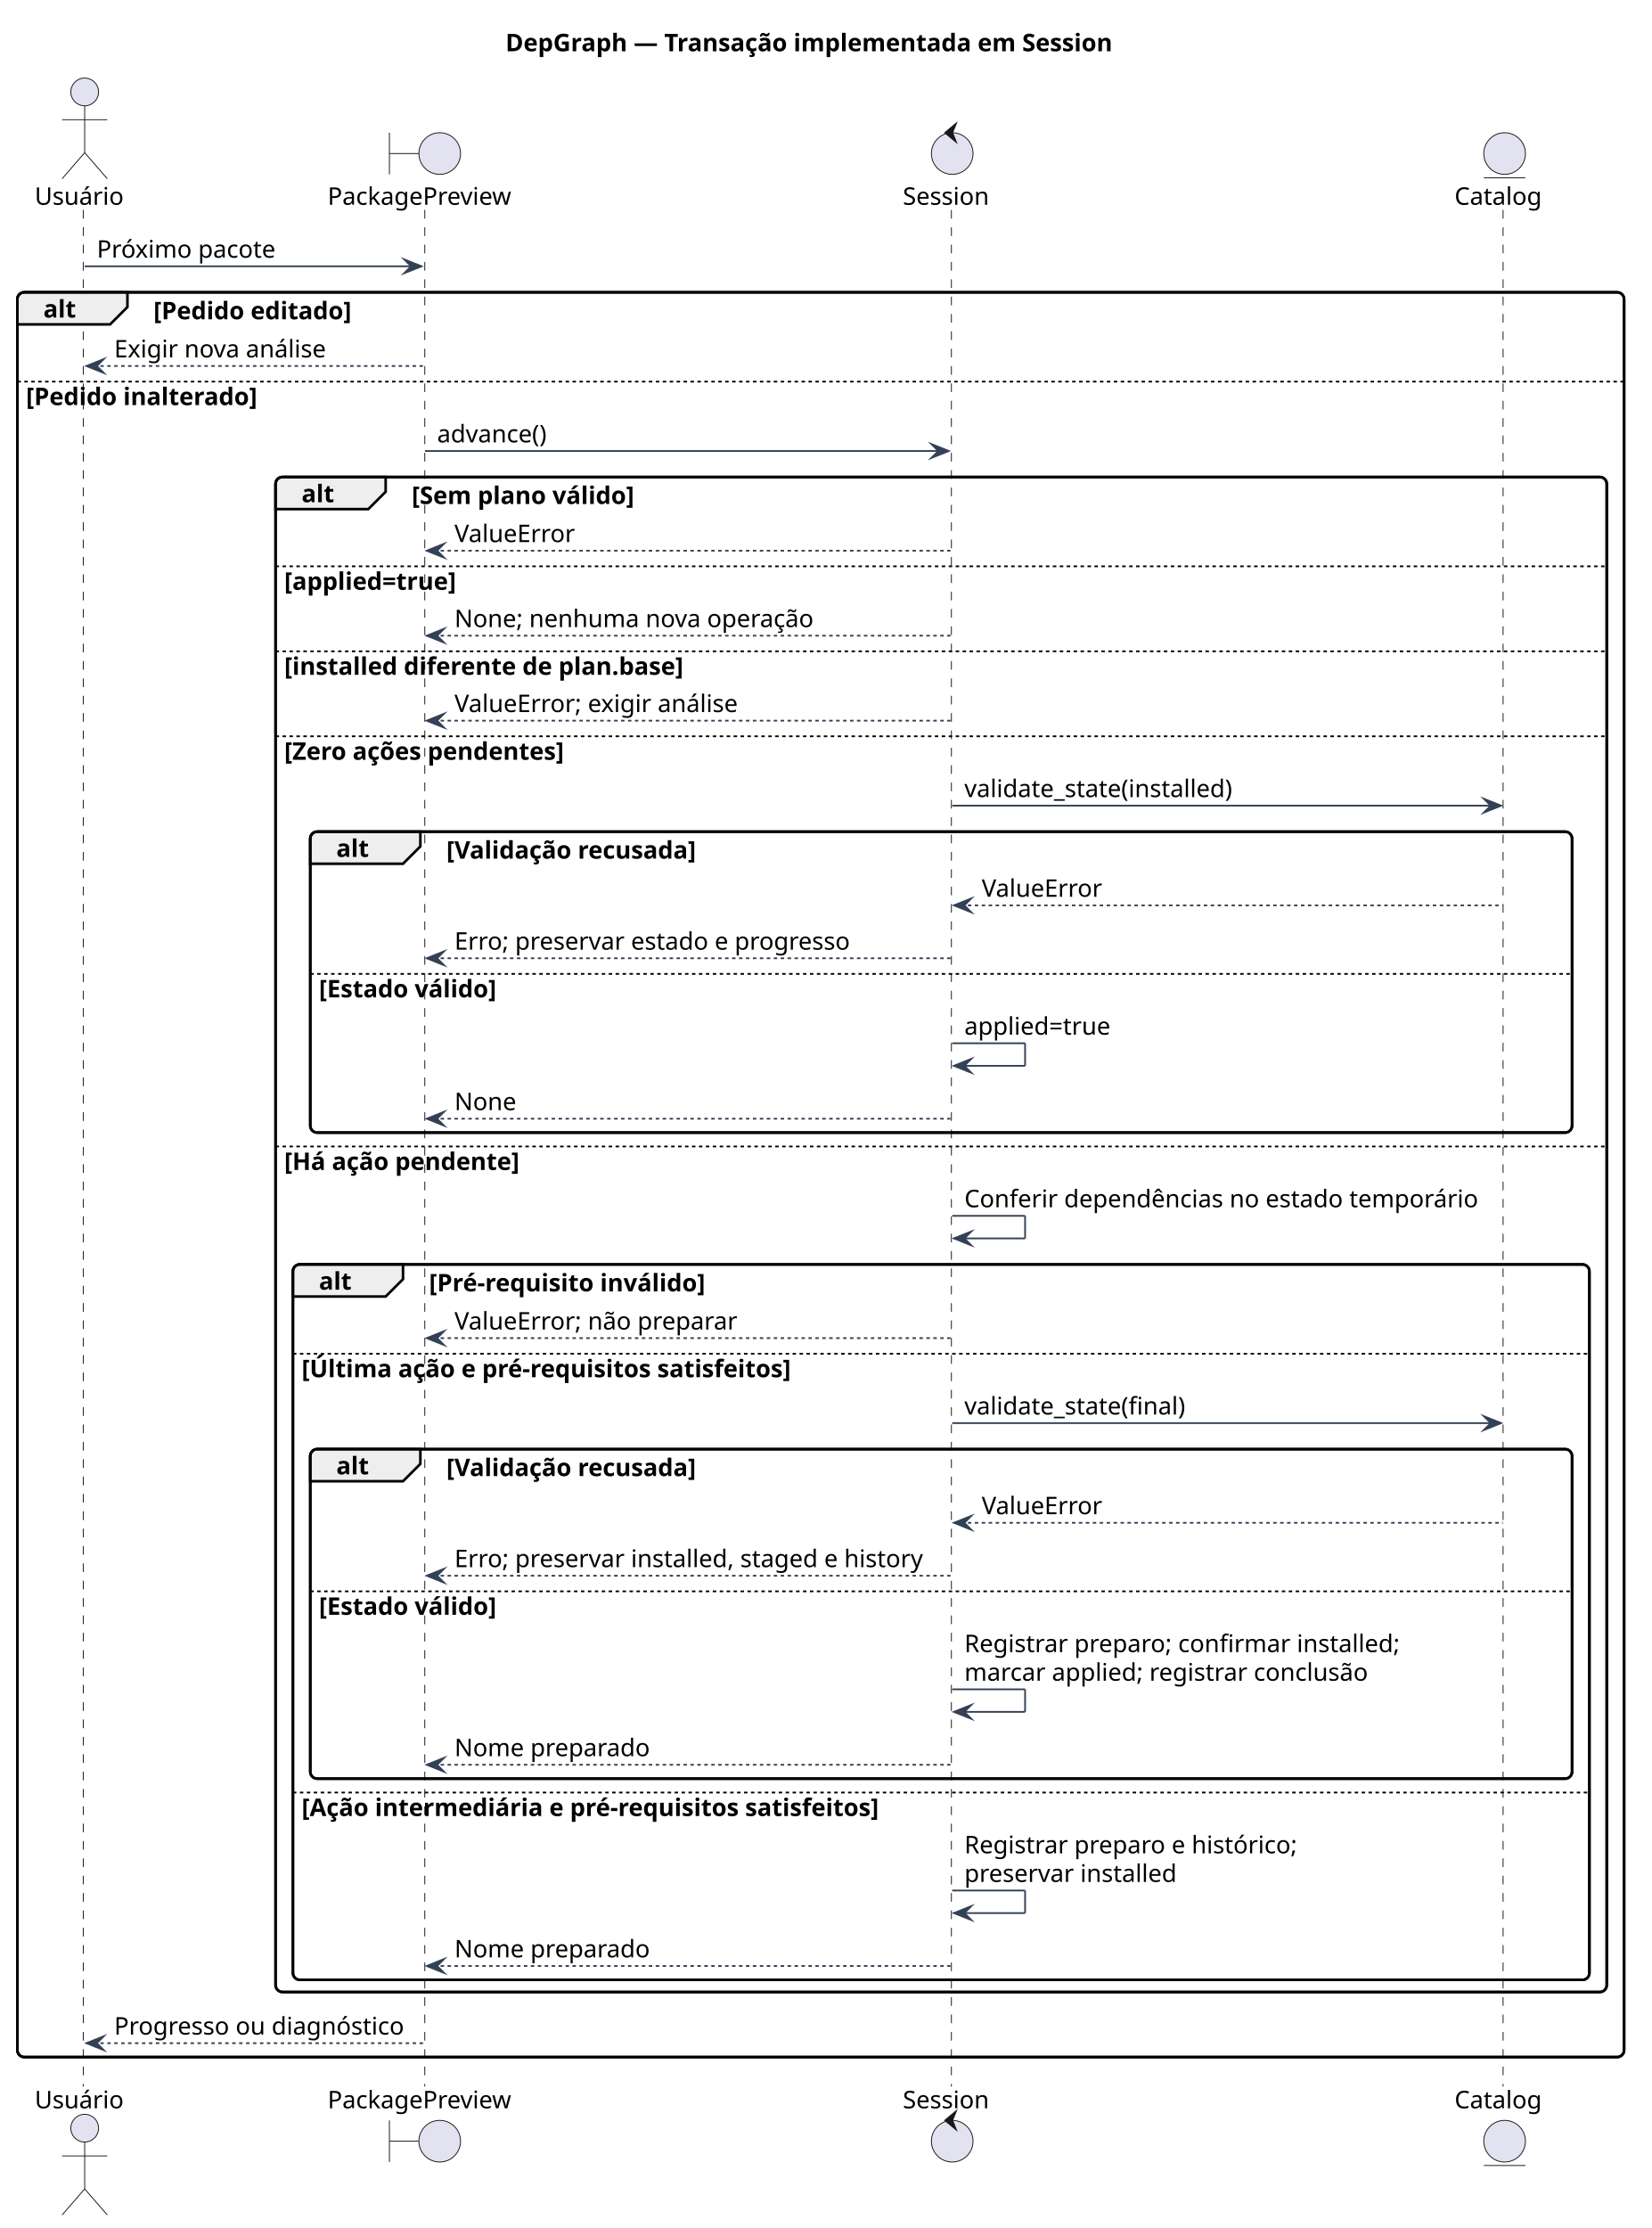
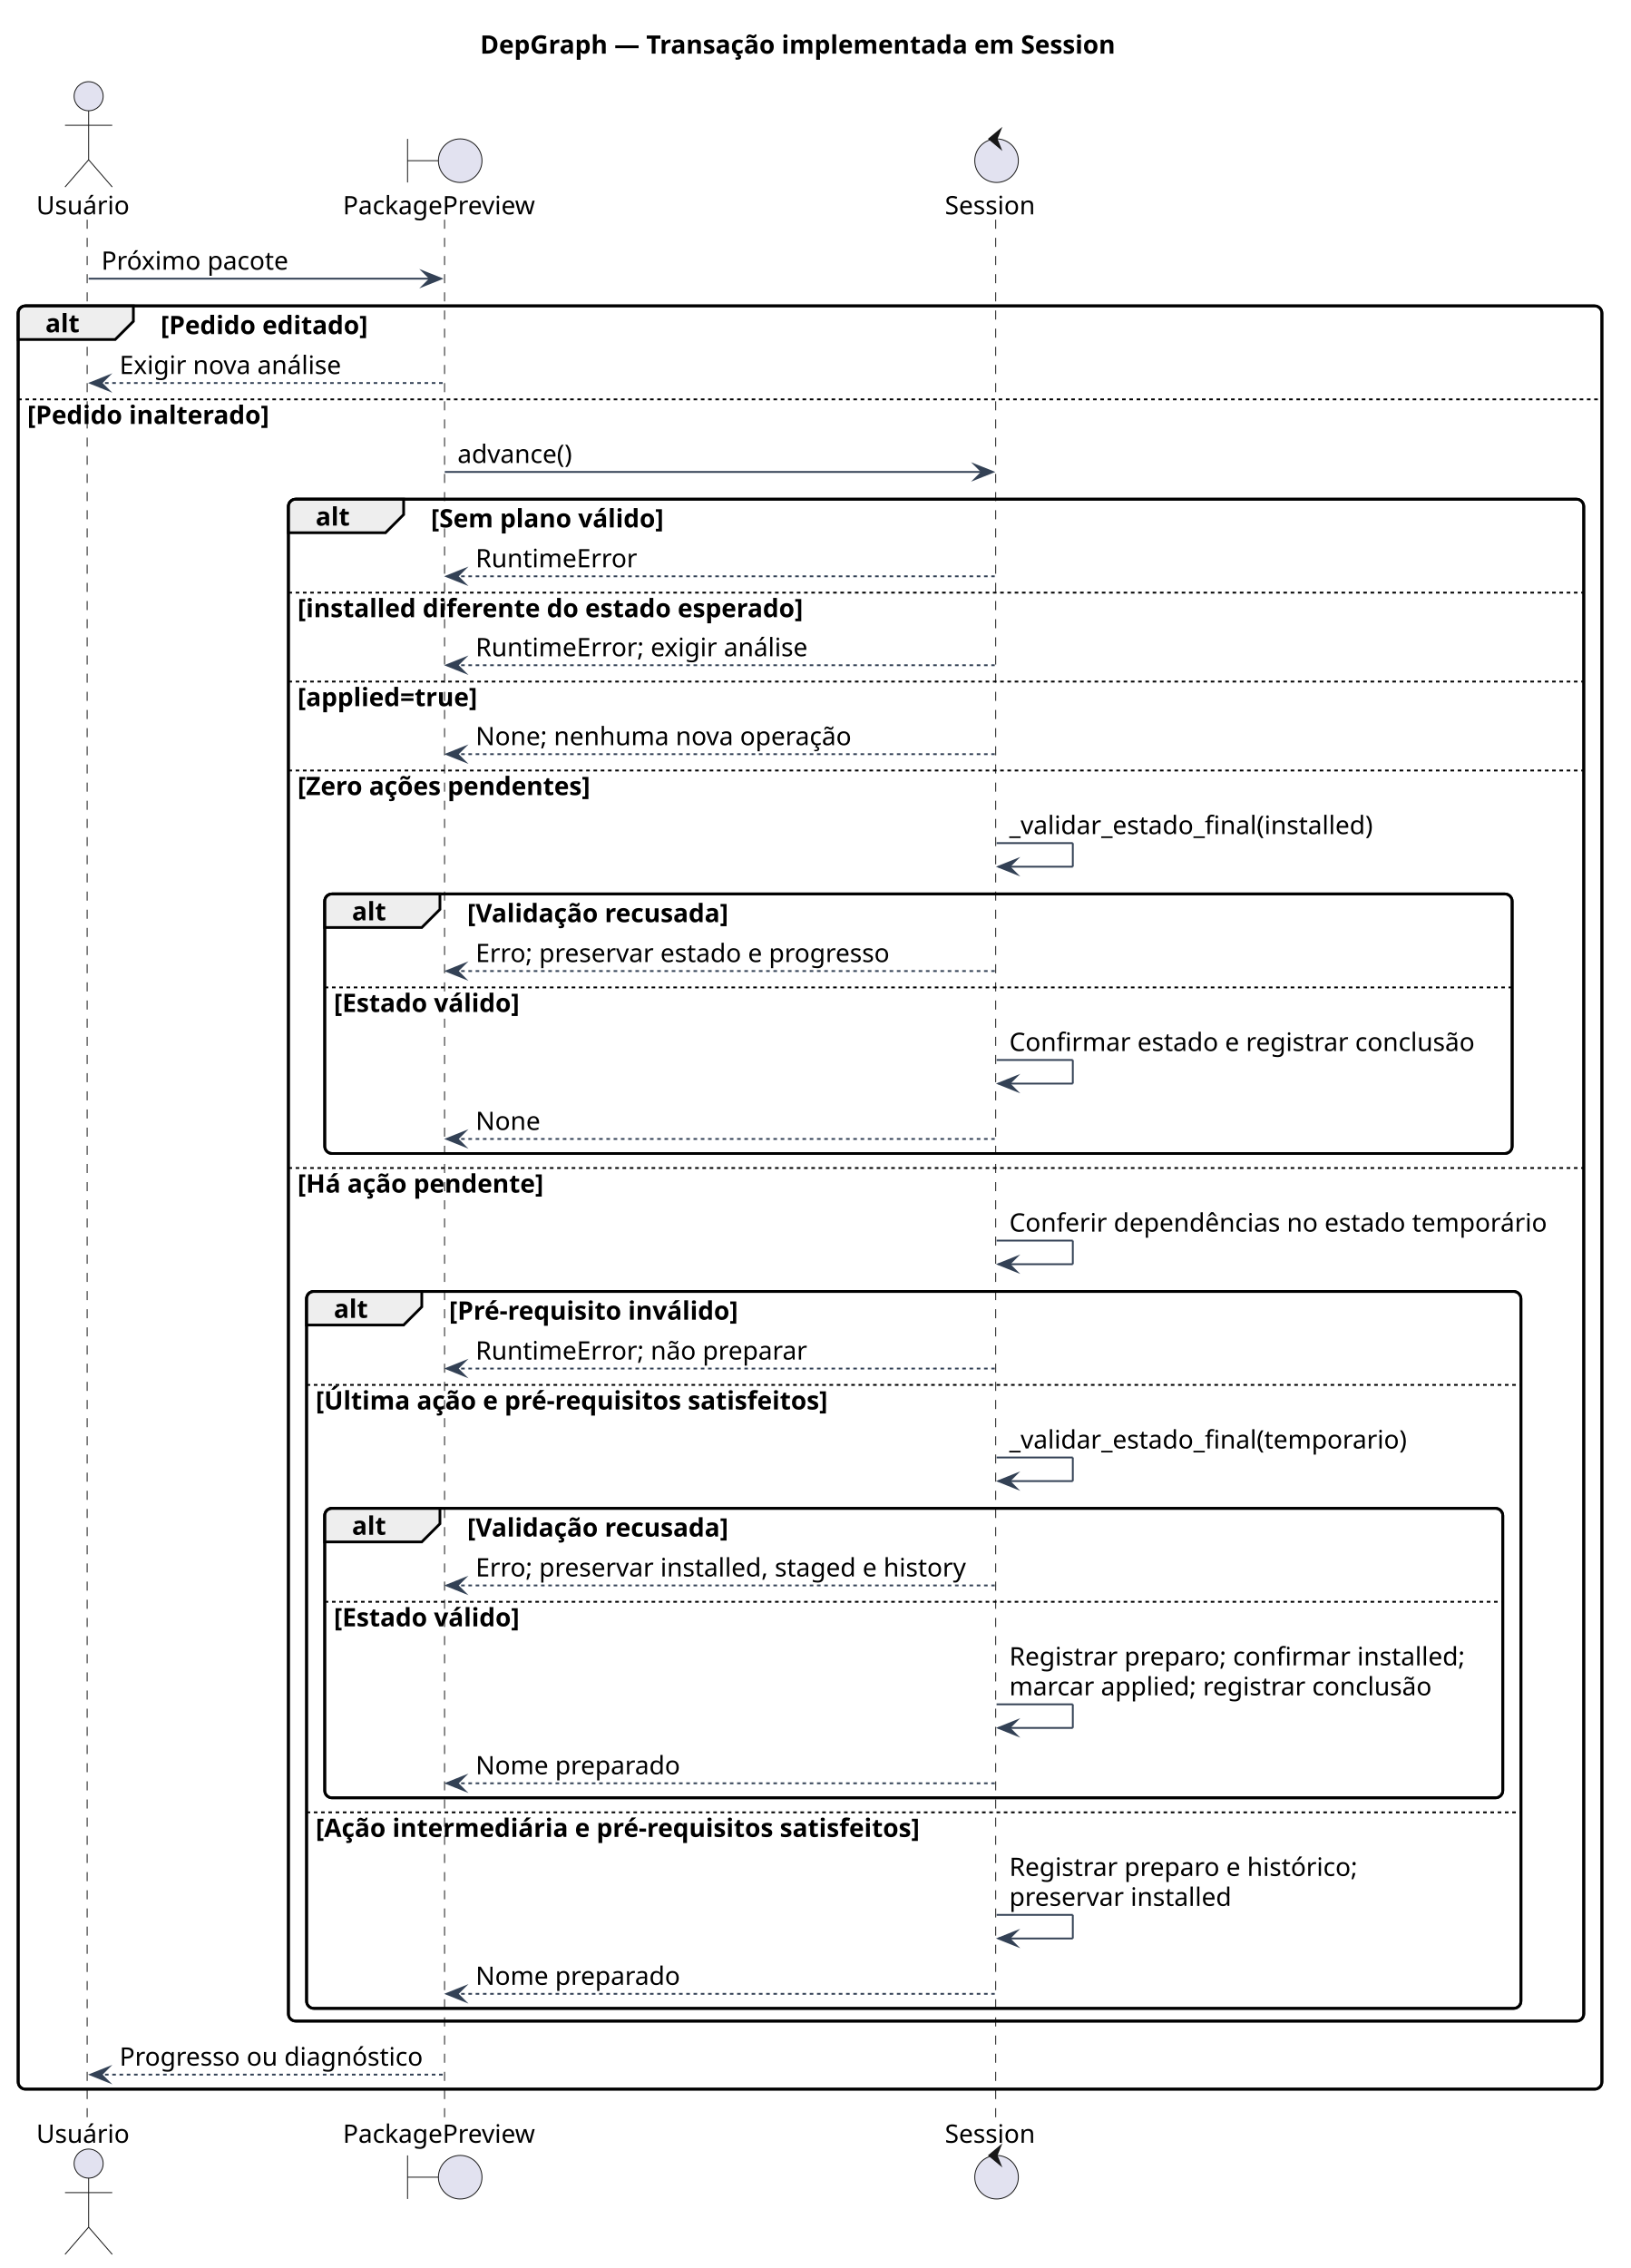
- <svg xmlns="http://www.w3.org/2000/svg" contentStyleType="text/css" data-diagram-type="SEQUENCE" height="1284px" preserveAspectRatio="none" style="width:952px;height:1284px;background:#FFFFFF;" version="1.1" viewBox="0 0 952 1284" width="952px" zoomAndPan="magnify">
+ <svg xmlns="http://www.w3.org/2000/svg" contentStyleType="text/css" data-diagram-type="SEQUENCE" height="1249px" preserveAspectRatio="none" style="width:898px;height:1249px;background:#FFFFFF;" version="1.1" viewBox="0 0 898 1249" width="898px" zoomAndPan="magnify">
  <defs />
  <g>
    <g class="title" data-source-line="2">
-       <text fill="#000000" font-family="sans-serif" font-size="14" font-weight="700" lengthAdjust="spacing" textLength="362.421" x="291.36" y="29.535">DepGraph — Transação implementada em Session</text>
-     </g>
-     <rect fill="none" height="1017.019" rx="4" ry="4" style="stroke:#000000;stroke-width:1.5;" width="926.141" x="10" y="168.465" />
-     <rect fill="none" height="873.09" rx="4" ry="4" style="stroke:#000000;stroke-width:1.5;" width="767.298" x="158.843" y="274.906" />
-     <rect fill="none" height="173.418" rx="4" ry="4" style="stroke:#000000;stroke-width:1.5;" width="727.298" x="178.843" y="479.301" />
-     <rect fill="none" height="412.301" rx="4" ry="4" style="stroke:#000000;stroke-width:1.5;" width="747.298" x="168.843" y="728.695" />
-     <rect fill="none" height="189.906" rx="4" ry="4" style="stroke:#000000;stroke-width:1.5;" width="727.298" x="178.843" y="835.137" />
+       <text fill="#000000" font-family="sans-serif" font-size="14" font-weight="700" lengthAdjust="spacing" textLength="362.421" x="264.42" y="29.535">DepGraph — Transação implementada em Session</text>
+     </g>
+     <rect fill="none" height="982.043" rx="4" ry="4" style="stroke:#000000;stroke-width:1.5;" width="872.26" x="10" y="168.465" />
+     <rect fill="none" height="838.113" rx="4" ry="4" style="stroke:#000000;stroke-width:1.5;" width="713.417" x="158.843" y="274.906" />
+     <rect fill="none" height="142.93" rx="4" ry="4" style="stroke:#000000;stroke-width:1.5;" width="653.981" x="178.843" y="492.301" />
+     <rect fill="none" height="394.812" rx="4" ry="4" style="stroke:#000000;stroke-width:1.5;" width="668.826" x="168.843" y="711.207" />
+     <rect fill="none" height="159.418" rx="4" ry="4" style="stroke:#000000;stroke-width:1.5;" width="648.826" x="178.843" y="830.648" />
    <g class="participant-lifeline" data-entity-uid="part1" data-qualified-name="U" data-source-line="3" id="part1-lifeline">
      <g>
-         <rect fill="#000000" fill-opacity="0" height="1081.508" width="8" x="44.816" y="120.977" />
-         <line style="stroke:#181818;stroke-width:0.5;stroke-dasharray:5,5;" x1="48" x2="48" y1="120.977" y2="1202.484" />
+         <rect fill="#000000" fill-opacity="0" height="1046.531" width="8" x="44.816" y="120.977" />
+         <line style="stroke:#181818;stroke-width:0.5;stroke-dasharray:5,5;" x1="48" x2="48" y1="120.977" y2="1167.508" />
      </g>
    </g>
    <g class="participant-lifeline" data-entity-uid="part2" data-qualified-name="I" data-source-line="4" id="part2-lifeline">
      <g>
-         <rect fill="#000000" fill-opacity="0" height="1081.508" width="8" x="240.958" y="120.977" />
-         <line style="stroke:#181818;stroke-width:0.5;stroke-dasharray:5,5;" x1="244.843" x2="244.843" y1="120.977" y2="1202.484" />
+         <rect fill="#000000" fill-opacity="0" height="1046.531" width="8" x="240.958" y="120.977" />
+         <line style="stroke:#181818;stroke-width:0.5;stroke-dasharray:5,5;" x1="244.843" x2="244.843" y1="120.977" y2="1167.508" />
      </g>
    </g>
    <g class="participant-lifeline" data-entity-uid="part3" data-qualified-name="S" data-source-line="5" id="part3-lifeline">
      <g>
-         <rect fill="#000000" fill-opacity="0" height="1081.508" width="8" x="544.863" y="120.977" />
-         <line style="stroke:#181818;stroke-width:0.5;stroke-dasharray:5,5;" x1="548.389" x2="548.389" y1="120.977" y2="1202.484" />
-       </g>
-     </g>
-     <g class="participant-lifeline" data-entity-uid="part4" data-qualified-name="C" data-source-line="6" id="part4-lifeline">
-       <g>
-         <rect fill="#000000" fill-opacity="0" height="1081.508" width="8" x="863.26" y="120.977" />
-         <line style="stroke:#181818;stroke-width:0.5;stroke-dasharray:5,5;" x1="866.379" x2="866.379" y1="120.977" y2="1202.484" />
+         <rect fill="#000000" fill-opacity="0" height="1046.531" width="8" x="544.863" y="120.977" />
+         <line style="stroke:#181818;stroke-width:0.5;stroke-dasharray:5,5;" x1="548.389" x2="548.389" y1="120.977" y2="1167.508" />
      </g>
    </g>
    <g class="participant participant-head" data-entity-uid="part1" data-qualified-name="U" data-source-line="3" id="part1-head">
      <text fill="#000000" font-family="sans-serif" font-size="14" lengthAdjust="spacing" textLength="51.632" x="20" y="118.023">Usuário</text>
      <ellipse cx="48.816" cy="52.988" fill="#E2E2F0" rx="8" ry="8" style="stroke:#181818;stroke-width:0.5;" />
      <path d="M48.816,60.988 L48.816,87.988 M35.816,68.988 L61.816,68.988 M48.816,87.988 L35.816,102.988 M48.816,87.988 L61.816,102.988" fill="none" style="stroke:#181818;stroke-width:0.5;" />
    </g>
    <g class="participant participant-tail" data-entity-uid="part1" data-qualified-name="U" data-source-line="3" id="part1-tail">
-       <text fill="#000000" font-family="sans-serif" font-size="14" lengthAdjust="spacing" textLength="51.632" x="20" y="1215.02">Usuário</text>
-       <ellipse cx="48.816" cy="1226.473" fill="#E2E2F0" rx="8" ry="8" style="stroke:#181818;stroke-width:0.5;" />
-       <path d="M48.816,1234.473 L48.816,1261.473 M35.816,1242.473 L61.816,1242.473 M48.816,1261.473 L35.816,1276.473 M48.816,1261.473 L61.816,1276.473" fill="none" style="stroke:#181818;stroke-width:0.5;" />
+       <text fill="#000000" font-family="sans-serif" font-size="14" lengthAdjust="spacing" textLength="51.632" x="20" y="1180.043">Usuário</text>
+       <ellipse cx="48.816" cy="1191.496" fill="#E2E2F0" rx="8" ry="8" style="stroke:#181818;stroke-width:0.5;" />
+       <path d="M48.816,1199.496 L48.816,1226.496 M35.816,1207.496 L61.816,1207.496 M48.816,1226.496 L35.816,1241.496 M48.816,1226.496 L61.816,1241.496" fill="none" style="stroke:#181818;stroke-width:0.5;" />
    </g>
    <g class="participant participant-head" data-entity-uid="part2" data-qualified-name="I" data-source-line="4" id="part2-head">
      <text fill="#000000" font-family="sans-serif" font-size="14" lengthAdjust="spacing" textLength="106.231" x="188.843" y="118.023">PackagePreview</text>
      <path d="M224.458,76.488 L224.458,100.488 M224.458,88.488 L241.458,88.488" fill="none" style="stroke:#181818;stroke-width:0.5;" />
      <ellipse cx="253.458" cy="88.488" fill="#E2E2F0" rx="12" ry="12" style="stroke:#181818;stroke-width:0.5;" />
    </g>
    <g class="participant participant-tail" data-entity-uid="part2" data-qualified-name="I" data-source-line="4" id="part2-tail">
-       <text fill="#000000" font-family="sans-serif" font-size="14" lengthAdjust="spacing" textLength="106.231" x="188.843" y="1215.02">PackagePreview</text>
-       <path d="M224.458,1221.973 L224.458,1245.973 M224.458,1233.973 L241.458,1233.973" fill="none" style="stroke:#181818;stroke-width:0.5;" />
-       <ellipse cx="253.458" cy="1233.973" fill="#E2E2F0" rx="12" ry="12" style="stroke:#181818;stroke-width:0.5;" />
+       <text fill="#000000" font-family="sans-serif" font-size="14" lengthAdjust="spacing" textLength="106.231" x="188.843" y="1180.043">PackagePreview</text>
+       <path d="M224.458,1186.996 L224.458,1210.996 M224.458,1198.996 L241.458,1198.996" fill="none" style="stroke:#181818;stroke-width:0.5;" />
+       <ellipse cx="253.458" cy="1198.996" fill="#E2E2F0" rx="12" ry="12" style="stroke:#181818;stroke-width:0.5;" />
    </g>
    <g class="participant participant-head" data-entity-uid="part3" data-qualified-name="S" data-source-line="5" id="part3-head">
      <text fill="#000000" font-family="sans-serif" font-size="14" lengthAdjust="spacing" textLength="50.948" x="520.389" y="118.023">Session</text>
      <ellipse cx="548.863" cy="88.488" fill="#E2E2F0" rx="12" ry="12" style="stroke:#181818;stroke-width:0.5;" />
      <polygon fill="#181818" points="544.863,76.488,550.863,71.488,548.863,76.488,550.863,81.488,544.863,76.488" style="stroke:#181818;stroke-width:1;stroke-linejoin:miter;stroke-miterlimit:10;" />
    </g>
    <g class="participant participant-tail" data-entity-uid="part3" data-qualified-name="S" data-source-line="5" id="part3-tail">
-       <text fill="#000000" font-family="sans-serif" font-size="14" lengthAdjust="spacing" textLength="50.948" x="520.389" y="1215.02">Session</text>
-       <ellipse cx="548.863" cy="1233.973" fill="#E2E2F0" rx="12" ry="12" style="stroke:#181818;stroke-width:0.5;" />
-       <polygon fill="#181818" points="544.863,1221.973,550.863,1216.973,548.863,1221.973,550.863,1226.973,544.863,1221.973" style="stroke:#181818;stroke-width:1;stroke-linejoin:miter;stroke-miterlimit:10;" />
-     </g>
-     <g class="participant participant-head" data-entity-uid="part4" data-qualified-name="C" data-source-line="6" id="part4-head">
-       <text fill="#000000" font-family="sans-serif" font-size="14" lengthAdjust="spacing" textLength="51.762" x="838.379" y="118.023">Catalog</text>
-       <ellipse cx="867.26" cy="88.488" fill="#E2E2F0" rx="12" ry="12" style="stroke:#181818;stroke-width:0.5;" />
-       <line style="stroke:#181818;stroke-width:0.5;" x1="855.26" x2="879.26" y1="102.488" y2="102.488" />
-     </g>
-     <g class="participant participant-tail" data-entity-uid="part4" data-qualified-name="C" data-source-line="6" id="part4-tail">
-       <text fill="#000000" font-family="sans-serif" font-size="14" lengthAdjust="spacing" textLength="51.762" x="838.379" y="1215.02">Catalog</text>
-       <ellipse cx="867.26" cy="1233.973" fill="#E2E2F0" rx="12" ry="12" style="stroke:#181818;stroke-width:0.5;" />
-       <line style="stroke:#181818;stroke-width:0.5;" x1="855.26" x2="879.26" y1="1247.973" y2="1247.973" />
-     </g>
-     <g class="message" data-entity-1="part1" data-entity-2="part2" data-source-line="7" id="msg1">
+       <text fill="#000000" font-family="sans-serif" font-size="14" lengthAdjust="spacing" textLength="50.948" x="520.389" y="1180.043">Session</text>
+       <ellipse cx="548.863" cy="1198.996" fill="#E2E2F0" rx="12" ry="12" style="stroke:#181818;stroke-width:0.5;" />
+       <polygon fill="#181818" points="544.863,1186.996,550.863,1181.996,548.863,1186.996,550.863,1191.996,544.863,1186.996" style="stroke:#181818;stroke-width:1;stroke-linejoin:miter;stroke-miterlimit:10;" />
+     </g>
+     <g class="message" data-entity-1="part1" data-entity-2="part2" data-source-line="6" id="msg1">
      <polygon fill="#334155" points="232.958,149.465,242.958,153.465,232.958,157.465,236.958,153.465" style="stroke:#334155;stroke-width:1;stroke-linejoin:miter;stroke-miterlimit:10;" />
      <line style="stroke:#334155;stroke-width:1;" x1="48.816" x2="238.958" y1="153.465" y2="153.465" />
      <text fill="#000000" font-family="sans-serif" font-size="14" lengthAdjust="spacing" textLength="106.148" x="55.816" y="148.512">Próximo pacote</text>
    </g>
    <path d="M14,168.465 L73.457,168.465 L73.457,176.953 L63.457,186.953 L10,186.953 L10,172.465 A4,4 0 0 1 14,168.465" fill="#EEEEEE" style="stroke:#000000;stroke-width:1.5;" />
-     <rect fill="none" height="1017.019" rx="4" ry="4" style="stroke:#000000;stroke-width:1.5;" width="926.141" x="10" y="168.465" />
+     <rect fill="none" height="982.043" rx="4" ry="4" style="stroke:#000000;stroke-width:1.5;" width="872.26" x="10" y="168.465" />
    <text fill="#000000" font-family="sans-serif" font-size="14" font-weight="700" lengthAdjust="spacing" textLength="18.457" x="25" y="183">alt</text>
    <text fill="#000000" font-family="sans-serif" font-size="14" font-weight="700" lengthAdjust="spacing" textLength="117.981" x="88.457" y="184">[Pedido editado]</text>
-     <g class="message" data-entity-1="part2" data-entity-2="part1" data-source-line="9" id="msg2">
+     <g class="message" data-entity-1="part2" data-entity-2="part1" data-source-line="8" id="msg2">
      <polygon fill="#334155" points="59.816,206.93,49.816,210.93,59.816,214.93,55.816,210.93" style="stroke:#334155;stroke-width:1;stroke-linejoin:miter;stroke-miterlimit:10;" />
      <line style="stroke:#334155;stroke-width:1;stroke-dasharray:2,2;" x1="53.816" x2="243.958" y1="210.93" y2="210.93" />
      <text fill="#000000" font-family="sans-serif" font-size="14" lengthAdjust="spacing" textLength="127.032" x="65.816" y="205.977">Exigir nova análise</text>
    </g>
-     <line style="stroke:#000000;stroke-width:1;stroke-dasharray:2,2;" x1="10" x2="936.141" y1="219.93" y2="219.93" />
+     <line style="stroke:#000000;stroke-width:1;stroke-dasharray:2,2;" x1="10" x2="882.26" y1="219.93" y2="219.93" />
    <text fill="#000000" font-family="sans-serif" font-size="14" font-weight="700" lengthAdjust="spacing" textLength="137.047" x="15" y="233.465">[Pedido inalterado]</text>
-     <g class="message" data-entity-1="part2" data-entity-2="part3" data-source-line="11" id="msg3">
+     <g class="message" data-entity-1="part2" data-entity-2="part3" data-source-line="10" id="msg3">
      <polygon fill="#334155" points="536.863,255.906,546.863,259.906,536.863,263.906,540.863,259.906" style="stroke:#334155;stroke-width:1;stroke-linejoin:miter;stroke-miterlimit:10;" />
      <line style="stroke:#334155;stroke-width:1;" x1="244.958" x2="542.863" y1="259.906" y2="259.906" />
      <text fill="#000000" font-family="sans-serif" font-size="14" lengthAdjust="spacing" textLength="64.285" x="251.958" y="254.953">advance()</text>
    </g>
    <path d="M162.843,274.906 L222.3,274.906 L222.3,283.394 L212.3,293.394 L158.843,293.394 L158.843,278.906 A4,4 0 0 1 162.843,274.906" fill="#EEEEEE" style="stroke:#000000;stroke-width:1.5;" />
-     <rect fill="none" height="873.09" rx="4" ry="4" style="stroke:#000000;stroke-width:1.5;" width="767.298" x="158.843" y="274.906" />
+     <rect fill="none" height="838.113" rx="4" ry="4" style="stroke:#000000;stroke-width:1.5;" width="713.417" x="158.843" y="274.906" />
    <text fill="#000000" font-family="sans-serif" font-size="14" font-weight="700" lengthAdjust="spacing" textLength="18.457" x="173.843" y="289.441">alt</text>
    <text fill="#000000" font-family="sans-serif" font-size="14" font-weight="700" lengthAdjust="spacing" textLength="133.438" x="237.3" y="290.441">[Sem plano válido]</text>
-     <g class="message" data-entity-1="part3" data-entity-2="part2" data-source-line="13" id="msg4">
+     <g class="message" data-entity-1="part3" data-entity-2="part2" data-source-line="12" id="msg4">
      <polygon fill="#334155" points="255.958,313.371,245.958,317.371,255.958,321.371,251.958,317.371" style="stroke:#334155;stroke-width:1;stroke-linejoin:miter;stroke-miterlimit:10;" />
      <line style="stroke:#334155;stroke-width:1;stroke-dasharray:2,2;" x1="249.958" x2="547.863" y1="317.371" y2="317.371" />
-       <text fill="#000000" font-family="sans-serif" font-size="14" lengthAdjust="spacing" textLength="70.793" x="261.959" y="312.418">ValueError</text>
-     </g>
-     <line style="stroke:#000000;stroke-width:1;stroke-dasharray:2,2;" x1="158.843" x2="926.141" y1="326.371" y2="326.371" />
-     <text fill="#000000" font-family="sans-serif" font-size="14" font-weight="700" lengthAdjust="spacing" textLength="104.316" x="163.843" y="339.906">[applied=true]</text>
-     <g class="message" data-entity-1="part3" data-entity-2="part2" data-source-line="15" id="msg5">
+       <text fill="#000000" font-family="sans-serif" font-size="14" lengthAdjust="spacing" textLength="89.756" x="261.959" y="312.418">RuntimeError</text>
+     </g>
+     <line style="stroke:#000000;stroke-width:1;stroke-dasharray:2,2;" x1="158.843" x2="872.26" y1="326.371" y2="326.371" />
+     <text fill="#000000" font-family="sans-serif" font-size="14" font-weight="700" lengthAdjust="spacing" textLength="289.331" x="163.843" y="339.906">[installed diferente do estado esperado]</text>
+     <g class="message" data-entity-1="part3" data-entity-2="part2" data-source-line="14" id="msg5">
      <polygon fill="#334155" points="255.958,362.348,245.958,366.348,255.958,370.348,251.958,366.348" style="stroke:#334155;stroke-width:1;stroke-linejoin:miter;stroke-miterlimit:10;" />
      <line style="stroke:#334155;stroke-width:1;stroke-dasharray:2,2;" x1="249.958" x2="547.863" y1="366.348" y2="366.348" />
-       <text fill="#000000" font-family="sans-serif" font-size="14" lengthAdjust="spacing" textLength="210.943" x="261.959" y="361.394">None; nenhuma nova operação</text>
-     </g>
-     <line style="stroke:#000000;stroke-width:1;stroke-dasharray:2,2;" x1="158.843" x2="926.141" y1="375.348" y2="375.348" />
-     <text fill="#000000" font-family="sans-serif" font-size="14" font-weight="700" lengthAdjust="spacing" textLength="237.665" x="163.843" y="388.883">[installed diferente de plan.base]</text>
-     <g class="message" data-entity-1="part3" data-entity-2="part2" data-source-line="17" id="msg6">
+       <text fill="#000000" font-family="sans-serif" font-size="14" lengthAdjust="spacing" textLength="189.164" x="261.959" y="361.394">RuntimeError; exigir análise</text>
+     </g>
+     <line style="stroke:#000000;stroke-width:1;stroke-dasharray:2,2;" x1="158.843" x2="872.26" y1="375.348" y2="375.348" />
+     <text fill="#000000" font-family="sans-serif" font-size="14" font-weight="700" lengthAdjust="spacing" textLength="104.316" x="163.843" y="388.883">[applied=true]</text>
+     <g class="message" data-entity-1="part3" data-entity-2="part2" data-source-line="16" id="msg6">
      <polygon fill="#334155" points="255.958,411.324,245.958,415.324,255.958,419.324,251.958,415.324" style="stroke:#334155;stroke-width:1;stroke-linejoin:miter;stroke-miterlimit:10;" />
      <line style="stroke:#334155;stroke-width:1;stroke-dasharray:2,2;" x1="249.958" x2="547.863" y1="415.324" y2="415.324" />
-       <text fill="#000000" font-family="sans-serif" font-size="14" lengthAdjust="spacing" textLength="170.201" x="261.959" y="410.371">ValueError; exigir análise</text>
-     </g>
-     <line style="stroke:#000000;stroke-width:1;stroke-dasharray:2,2;" x1="158.843" x2="926.141" y1="424.324" y2="424.324" />
+       <text fill="#000000" font-family="sans-serif" font-size="14" lengthAdjust="spacing" textLength="210.943" x="261.959" y="410.371">None; nenhuma nova operação</text>
+     </g>
+     <line style="stroke:#000000;stroke-width:1;stroke-dasharray:2,2;" x1="158.843" x2="872.26" y1="424.324" y2="424.324" />
    <text fill="#000000" font-family="sans-serif" font-size="14" font-weight="700" lengthAdjust="spacing" textLength="168.02" x="163.843" y="437.859">[Zero ações pendentes]</text>
-     <g class="message" data-entity-1="part3" data-entity-2="part4" data-source-line="19" id="msg7">
-       <polygon fill="#334155" points="855.26,460.301,865.26,464.301,855.26,468.301,859.26,464.301" style="stroke:#334155;stroke-width:1;stroke-linejoin:miter;stroke-miterlimit:10;" />
-       <line style="stroke:#334155;stroke-width:1;" x1="548.863" x2="861.26" y1="464.301" y2="464.301" />
-       <text fill="#000000" font-family="sans-serif" font-size="14" lengthAdjust="spacing" textLength="159.441" x="555.863" y="459.348">validate_state(installed)</text>
-     </g>
-     <path d="M182.843,479.301 L242.3,479.301 L242.3,487.789 L232.3,497.789 L178.843,497.789 L178.843,483.301 A4,4 0 0 1 182.843,479.301" fill="#EEEEEE" style="stroke:#000000;stroke-width:1.5;" />
-     <rect fill="none" height="173.418" rx="4" ry="4" style="stroke:#000000;stroke-width:1.5;" width="727.298" x="178.843" y="479.301" />
-     <text fill="#000000" font-family="sans-serif" font-size="14" font-weight="700" lengthAdjust="spacing" textLength="18.457" x="193.843" y="493.836">alt</text>
-     <text fill="#000000" font-family="sans-serif" font-size="14" font-weight="700" lengthAdjust="spacing" textLength="149.106" x="257.3" y="494.836">[Validação recusada]</text>
-     <g class="message" data-entity-1="part4" data-entity-2="part3" data-source-line="21" id="msg8">
-       <polygon fill="#334155" points="559.863,517.766,549.863,521.766,559.863,525.766,555.863,521.766" style="stroke:#334155;stroke-width:1;stroke-linejoin:miter;stroke-miterlimit:10;" />
-       <line style="stroke:#334155;stroke-width:1;stroke-dasharray:2,2;" x1="553.863" x2="866.26" y1="521.766" y2="521.766" />
-       <text fill="#000000" font-family="sans-serif" font-size="14" lengthAdjust="spacing" textLength="70.793" x="565.863" y="516.812">ValueError</text>
-     </g>
-     <g class="message" data-entity-1="part3" data-entity-2="part2" data-source-line="22" id="msg9">
-       <polygon fill="#334155" points="255.958,548.254,245.958,552.254,255.958,556.254,251.958,552.254" style="stroke:#334155;stroke-width:1;stroke-linejoin:miter;stroke-miterlimit:10;" />
-       <line style="stroke:#334155;stroke-width:1;stroke-dasharray:2,2;" x1="249.958" x2="547.863" y1="552.254" y2="552.254" />
-       <text fill="#000000" font-family="sans-serif" font-size="14" lengthAdjust="spacing" textLength="234.89" x="261.959" y="547.301">Erro; preservar estado e progresso</text>
-     </g>
-     <line style="stroke:#000000;stroke-width:1;stroke-dasharray:2,2;" x1="178.843" x2="906.141" y1="561.254" y2="561.254" />
-     <text fill="#000000" font-family="sans-serif" font-size="14" font-weight="700" lengthAdjust="spacing" textLength="107.297" x="183.843" y="574.789">[Estado válido]</text>
-     <g class="message" data-entity-1="part3" data-entity-2="part3" data-source-line="24" id="msg10">
-       <line style="stroke:#334155;stroke-width:1;" x1="548.863" x2="590.863" y1="601.231" y2="601.231" />
-       <line style="stroke:#334155;stroke-width:1;" x1="590.863" x2="590.863" y1="601.231" y2="614.231" />
-       <line style="stroke:#334155;stroke-width:1;" x1="549.863" x2="590.863" y1="614.231" y2="614.231" />
-       <polygon fill="#334155" points="559.863,610.231,549.863,614.231,559.863,618.231,555.863,614.231" style="stroke:#334155;stroke-width:1;stroke-linejoin:miter;stroke-miterlimit:10;" />
-       <text fill="#000000" font-family="sans-serif" font-size="14" lengthAdjust="spacing" textLength="88.642" x="555.863" y="596.277">applied=true</text>
-     </g>
-     <g class="message" data-entity-1="part3" data-entity-2="part2" data-source-line="25" id="msg11">
-       <polygon fill="#334155" points="255.958,640.719,245.958,644.719,255.958,648.719,251.958,644.719" style="stroke:#334155;stroke-width:1;stroke-linejoin:miter;stroke-miterlimit:10;" />
-       <line style="stroke:#334155;stroke-width:1;stroke-dasharray:2,2;" x1="249.958" x2="547.863" y1="644.719" y2="644.719" />
-       <text fill="#000000" font-family="sans-serif" font-size="14" lengthAdjust="spacing" textLength="35.431" x="261.959" y="639.766">None</text>
-     </g>
-     <line style="stroke:#000000;stroke-width:1;stroke-dasharray:2,2;" x1="158.843" x2="926.141" y1="660.719" y2="660.719" />
-     <text fill="#000000" font-family="sans-serif" font-size="14" font-weight="700" lengthAdjust="spacing" textLength="138.838" x="163.843" y="674.254">[Há ação pendente]</text>
-     <g class="message" data-entity-1="part3" data-entity-2="part3" data-source-line="28" id="msg12">
-       <line style="stroke:#334155;stroke-width:1;" x1="548.863" x2="590.863" y1="700.695" y2="700.695" />
-       <line style="stroke:#334155;stroke-width:1;" x1="590.863" x2="590.863" y1="700.695" y2="713.695" />
-       <line style="stroke:#334155;stroke-width:1;" x1="549.863" x2="590.863" y1="713.695" y2="713.695" />
-       <polygon fill="#334155" points="559.863,709.695,549.863,713.695,559.863,717.695,555.863,713.695" style="stroke:#334155;stroke-width:1;stroke-linejoin:miter;stroke-miterlimit:10;" />
-       <text fill="#000000" font-family="sans-serif" font-size="14" lengthAdjust="spacing" textLength="304.397" x="555.863" y="695.742">Conferir dependências no estado temporário</text>
-     </g>
-     <path d="M172.843,728.695 L232.3,728.695 L232.3,737.184 L222.3,747.184 L168.843,747.184 L168.843,732.695 A4,4 0 0 1 172.843,728.695" fill="#EEEEEE" style="stroke:#000000;stroke-width:1.5;" />
-     <rect fill="none" height="412.301" rx="4" ry="4" style="stroke:#000000;stroke-width:1.5;" width="747.298" x="168.843" y="728.695" />
-     <text fill="#000000" font-family="sans-serif" font-size="14" font-weight="700" lengthAdjust="spacing" textLength="18.457" x="183.843" y="743.231">alt</text>
-     <text fill="#000000" font-family="sans-serif" font-size="14" font-weight="700" lengthAdjust="spacing" textLength="169.367" x="247.3" y="744.231">[Pré-requisito inválido]</text>
-     <g class="message" data-entity-1="part3" data-entity-2="part2" data-source-line="30" id="msg13">
-       <polygon fill="#334155" points="255.958,767.16,245.958,771.16,255.958,775.16,251.958,771.16" style="stroke:#334155;stroke-width:1;stroke-linejoin:miter;stroke-miterlimit:10;" />
-       <line style="stroke:#334155;stroke-width:1;stroke-dasharray:2,2;" x1="249.958" x2="547.863" y1="771.16" y2="771.16" />
-       <text fill="#000000" font-family="sans-serif" font-size="14" lengthAdjust="spacing" textLength="167.173" x="261.959" y="766.207">ValueError; não preparar</text>
-     </g>
-     <line style="stroke:#000000;stroke-width:1;stroke-dasharray:2,2;" x1="168.843" x2="916.141" y1="780.16" y2="780.16" />
-     <text fill="#000000" font-family="sans-serif" font-size="14" font-weight="700" lengthAdjust="spacing" textLength="297.541" x="173.843" y="793.695">[Última ação e pré-requisitos satisfeitos]</text>
-     <g class="message" data-entity-1="part3" data-entity-2="part4" data-source-line="32" id="msg14">
-       <polygon fill="#334155" points="855.26,816.137,865.26,820.137,855.26,824.137,859.26,820.137" style="stroke:#334155;stroke-width:1;stroke-linejoin:miter;stroke-miterlimit:10;" />
-       <line style="stroke:#334155;stroke-width:1;" x1="548.863" x2="861.26" y1="820.137" y2="820.137" />
-       <text fill="#000000" font-family="sans-serif" font-size="14" lengthAdjust="spacing" textLength="131.558" x="555.863" y="815.184">validate_state(final)</text>
-     </g>
-     <path d="M182.843,835.137 L242.3,835.137 L242.3,843.625 L232.3,853.625 L178.843,853.625 L178.843,839.137 A4,4 0 0 1 182.843,835.137" fill="#EEEEEE" style="stroke:#000000;stroke-width:1.5;" />
-     <rect fill="none" height="189.906" rx="4" ry="4" style="stroke:#000000;stroke-width:1.5;" width="727.298" x="178.843" y="835.137" />
-     <text fill="#000000" font-family="sans-serif" font-size="14" font-weight="700" lengthAdjust="spacing" textLength="18.457" x="193.843" y="849.672">alt</text>
-     <text fill="#000000" font-family="sans-serif" font-size="14" font-weight="700" lengthAdjust="spacing" textLength="149.106" x="257.3" y="850.672">[Validação recusada]</text>
-     <g class="message" data-entity-1="part4" data-entity-2="part3" data-source-line="34" id="msg15">
-       <polygon fill="#334155" points="559.863,873.602,549.863,877.602,559.863,881.602,555.863,877.602" style="stroke:#334155;stroke-width:1;stroke-linejoin:miter;stroke-miterlimit:10;" />
-       <line style="stroke:#334155;stroke-width:1;stroke-dasharray:2,2;" x1="553.863" x2="866.26" y1="877.602" y2="877.602" />
-       <text fill="#000000" font-family="sans-serif" font-size="14" lengthAdjust="spacing" textLength="70.793" x="565.863" y="872.648">ValueError</text>
+     <g class="message" data-entity-1="part3" data-entity-2="part3" data-source-line="18" id="msg7">
+       <line style="stroke:#334155;stroke-width:1;" x1="548.863" x2="590.863" y1="464.301" y2="464.301" />
+       <line style="stroke:#334155;stroke-width:1;" x1="590.863" x2="590.863" y1="464.301" y2="477.301" />
+       <line style="stroke:#334155;stroke-width:1;" x1="549.863" x2="590.863" y1="477.301" y2="477.301" />
+       <polygon fill="#334155" points="559.863,473.301,549.863,477.301,559.863,481.301,555.863,477.301" style="stroke:#334155;stroke-width:1;stroke-linejoin:miter;stroke-miterlimit:10;" />
+       <text fill="#000000" font-family="sans-serif" font-size="14" lengthAdjust="spacing" textLength="207.97" x="555.863" y="459.348">_validar_estado_final(installed)</text>
+     </g>
+     <path d="M182.843,492.301 L242.3,492.301 L242.3,500.789 L232.3,510.789 L178.843,510.789 L178.843,496.301 A4,4 0 0 1 182.843,492.301" fill="#EEEEEE" style="stroke:#000000;stroke-width:1.5;" />
+     <rect fill="none" height="142.93" rx="4" ry="4" style="stroke:#000000;stroke-width:1.5;" width="653.981" x="178.843" y="492.301" />
+     <text fill="#000000" font-family="sans-serif" font-size="14" font-weight="700" lengthAdjust="spacing" textLength="18.457" x="193.843" y="506.836">alt</text>
+     <text fill="#000000" font-family="sans-serif" font-size="14" font-weight="700" lengthAdjust="spacing" textLength="149.106" x="257.3" y="507.836">[Validação recusada]</text>
+     <g class="message" data-entity-1="part3" data-entity-2="part2" data-source-line="20" id="msg8">
+       <polygon fill="#334155" points="255.958,530.766,245.958,534.766,255.958,538.766,251.958,534.766" style="stroke:#334155;stroke-width:1;stroke-linejoin:miter;stroke-miterlimit:10;" />
+       <line style="stroke:#334155;stroke-width:1;stroke-dasharray:2,2;" x1="249.958" x2="547.863" y1="534.766" y2="534.766" />
+       <text fill="#000000" font-family="sans-serif" font-size="14" lengthAdjust="spacing" textLength="234.89" x="261.959" y="529.812">Erro; preservar estado e progresso</text>
+     </g>
+     <line style="stroke:#000000;stroke-width:1;stroke-dasharray:2,2;" x1="178.843" x2="832.824" y1="543.766" y2="543.766" />
+     <text fill="#000000" font-family="sans-serif" font-size="14" font-weight="700" lengthAdjust="spacing" textLength="107.297" x="183.843" y="557.301">[Estado válido]</text>
+     <g class="message" data-entity-1="part3" data-entity-2="part3" data-source-line="22" id="msg9">
+       <line style="stroke:#334155;stroke-width:1;" x1="548.863" x2="590.863" y1="583.742" y2="583.742" />
+       <line style="stroke:#334155;stroke-width:1;" x1="590.863" x2="590.863" y1="583.742" y2="596.742" />
+       <line style="stroke:#334155;stroke-width:1;" x1="549.863" x2="590.863" y1="596.742" y2="596.742" />
+       <polygon fill="#334155" points="559.863,592.742,549.863,596.742,559.863,600.742,555.863,596.742" style="stroke:#334155;stroke-width:1;stroke-linejoin:miter;stroke-miterlimit:10;" />
+       <text fill="#000000" font-family="sans-serif" font-size="14" lengthAdjust="spacing" textLength="264.961" x="555.863" y="578.789">Confirmar estado e registrar conclusão</text>
+     </g>
+     <g class="message" data-entity-1="part3" data-entity-2="part2" data-source-line="23" id="msg10">
+       <polygon fill="#334155" points="255.958,623.231,245.958,627.231,255.958,631.231,251.958,627.231" style="stroke:#334155;stroke-width:1;stroke-linejoin:miter;stroke-miterlimit:10;" />
+       <line style="stroke:#334155;stroke-width:1;stroke-dasharray:2,2;" x1="249.958" x2="547.863" y1="627.231" y2="627.231" />
+       <text fill="#000000" font-family="sans-serif" font-size="14" lengthAdjust="spacing" textLength="35.431" x="261.959" y="622.277">None</text>
+     </g>
+     <line style="stroke:#000000;stroke-width:1;stroke-dasharray:2,2;" x1="158.843" x2="872.26" y1="643.231" y2="643.231" />
+     <text fill="#000000" font-family="sans-serif" font-size="14" font-weight="700" lengthAdjust="spacing" textLength="138.838" x="163.843" y="656.766">[Há ação pendente]</text>
+     <g class="message" data-entity-1="part3" data-entity-2="part3" data-source-line="26" id="msg11">
+       <line style="stroke:#334155;stroke-width:1;" x1="548.863" x2="590.863" y1="683.207" y2="683.207" />
+       <line style="stroke:#334155;stroke-width:1;" x1="590.863" x2="590.863" y1="683.207" y2="696.207" />
+       <line style="stroke:#334155;stroke-width:1;" x1="549.863" x2="590.863" y1="696.207" y2="696.207" />
+       <polygon fill="#334155" points="559.863,692.207,549.863,696.207,559.863,700.207,555.863,696.207" style="stroke:#334155;stroke-width:1;stroke-linejoin:miter;stroke-miterlimit:10;" />
+       <text fill="#000000" font-family="sans-serif" font-size="14" lengthAdjust="spacing" textLength="304.397" x="555.863" y="678.254">Conferir dependências no estado temporário</text>
+     </g>
+     <path d="M172.843,711.207 L232.3,711.207 L232.3,719.695 L222.3,729.695 L168.843,729.695 L168.843,715.207 A4,4 0 0 1 172.843,711.207" fill="#EEEEEE" style="stroke:#000000;stroke-width:1.5;" />
+     <rect fill="none" height="394.812" rx="4" ry="4" style="stroke:#000000;stroke-width:1.5;" width="668.826" x="168.843" y="711.207" />
+     <text fill="#000000" font-family="sans-serif" font-size="14" font-weight="700" lengthAdjust="spacing" textLength="18.457" x="183.843" y="725.742">alt</text>
+     <text fill="#000000" font-family="sans-serif" font-size="14" font-weight="700" lengthAdjust="spacing" textLength="169.367" x="247.3" y="726.742">[Pré-requisito inválido]</text>
+     <g class="message" data-entity-1="part3" data-entity-2="part2" data-source-line="28" id="msg12">
+       <polygon fill="#334155" points="255.958,749.672,245.958,753.672,255.958,757.672,251.958,753.672" style="stroke:#334155;stroke-width:1;stroke-linejoin:miter;stroke-miterlimit:10;" />
+       <line style="stroke:#334155;stroke-width:1;stroke-dasharray:2,2;" x1="249.958" x2="547.863" y1="753.672" y2="753.672" />
+       <text fill="#000000" font-family="sans-serif" font-size="14" lengthAdjust="spacing" textLength="186.136" x="261.959" y="748.719">RuntimeError; não preparar</text>
+     </g>
+     <line style="stroke:#000000;stroke-width:1;stroke-dasharray:2,2;" x1="168.843" x2="837.669" y1="762.672" y2="762.672" />
+     <text fill="#000000" font-family="sans-serif" font-size="14" font-weight="700" lengthAdjust="spacing" textLength="297.541" x="173.843" y="776.207">[Última ação e pré-requisitos satisfeitos]</text>
+     <g class="message" data-entity-1="part3" data-entity-2="part3" data-source-line="30" id="msg13">
+       <line style="stroke:#334155;stroke-width:1;" x1="548.863" x2="590.863" y1="802.648" y2="802.648" />
+       <line style="stroke:#334155;stroke-width:1;" x1="590.863" x2="590.863" y1="802.648" y2="815.648" />
+       <line style="stroke:#334155;stroke-width:1;" x1="549.863" x2="590.863" y1="815.648" y2="815.648" />
+       <polygon fill="#334155" points="559.863,811.648,549.863,815.648,559.863,819.648,555.863,815.648" style="stroke:#334155;stroke-width:1;stroke-linejoin:miter;stroke-miterlimit:10;" />
+       <text fill="#000000" font-family="sans-serif" font-size="14" lengthAdjust="spacing" textLength="225.777" x="555.863" y="797.695">_validar_estado_final(temporario)</text>
+     </g>
+     <path d="M182.843,830.648 L242.3,830.648 L242.3,839.137 L232.3,849.137 L178.843,849.137 L178.843,834.648 A4,4 0 0 1 182.843,830.648" fill="#EEEEEE" style="stroke:#000000;stroke-width:1.5;" />
+     <rect fill="none" height="159.418" rx="4" ry="4" style="stroke:#000000;stroke-width:1.5;" width="648.826" x="178.843" y="830.648" />
+     <text fill="#000000" font-family="sans-serif" font-size="14" font-weight="700" lengthAdjust="spacing" textLength="18.457" x="193.843" y="845.184">alt</text>
+     <text fill="#000000" font-family="sans-serif" font-size="14" font-weight="700" lengthAdjust="spacing" textLength="149.106" x="257.3" y="846.184">[Validação recusada]</text>
+     <g class="message" data-entity-1="part3" data-entity-2="part2" data-source-line="32" id="msg14">
+       <polygon fill="#334155" points="255.958,869.113,245.958,873.113,255.958,877.113,251.958,873.113" style="stroke:#334155;stroke-width:1;stroke-linejoin:miter;stroke-miterlimit:10;" />
+       <line style="stroke:#334155;stroke-width:1;stroke-dasharray:2,2;" x1="249.958" x2="547.863" y1="873.113" y2="873.113" />
+       <text fill="#000000" font-family="sans-serif" font-size="14" lengthAdjust="spacing" textLength="279.904" x="261.959" y="868.16">Erro; preservar installed, staged e history</text>
+     </g>
+     <line style="stroke:#000000;stroke-width:1;stroke-dasharray:2,2;" x1="178.843" x2="827.669" y1="882.113" y2="882.113" />
+     <text fill="#000000" font-family="sans-serif" font-size="14" font-weight="700" lengthAdjust="spacing" textLength="107.297" x="183.843" y="895.648">[Estado válido]</text>
+     <g class="message" data-entity-1="part3" data-entity-2="part3" data-source-line="34" id="msg15">
+       <line style="stroke:#334155;stroke-width:1;" x1="548.863" x2="590.863" y1="938.578" y2="938.578" />
+       <line style="stroke:#334155;stroke-width:1;" x1="590.863" x2="590.863" y1="938.578" y2="951.578" />
+       <line style="stroke:#334155;stroke-width:1;" x1="549.863" x2="590.863" y1="951.578" y2="951.578" />
+       <polygon fill="#334155" points="559.863,947.578,549.863,951.578,559.863,955.578,555.863,951.578" style="stroke:#334155;stroke-width:1;stroke-linejoin:miter;stroke-miterlimit:10;" />
+       <text fill="#000000" font-family="sans-serif" font-size="14" lengthAdjust="spacing" textLength="259.807" x="555.863" y="917.137">Registrar preparo; confirmar installed;</text>
+       <text fill="#000000" font-family="sans-serif" font-size="14" lengthAdjust="spacing" textLength="240.639" x="555.863" y="933.625">marcar applied; registrar conclusão</text>
    </g>
    <g class="message" data-entity-1="part3" data-entity-2="part2" data-source-line="35" id="msg16">
-       <polygon fill="#334155" points="255.958,904.09,245.958,908.09,255.958,912.09,251.958,908.09" style="stroke:#334155;stroke-width:1;stroke-linejoin:miter;stroke-miterlimit:10;" />
-       <line style="stroke:#334155;stroke-width:1;stroke-dasharray:2,2;" x1="249.958" x2="547.863" y1="908.09" y2="908.09" />
-       <text fill="#000000" font-family="sans-serif" font-size="14" lengthAdjust="spacing" textLength="279.904" x="261.959" y="903.137">Erro; preservar installed, staged e history</text>
-     </g>
-     <line style="stroke:#000000;stroke-width:1;stroke-dasharray:2,2;" x1="178.843" x2="906.141" y1="917.09" y2="917.09" />
-     <text fill="#000000" font-family="sans-serif" font-size="14" font-weight="700" lengthAdjust="spacing" textLength="107.297" x="183.843" y="930.625">[Estado válido]</text>
-     <g class="message" data-entity-1="part3" data-entity-2="part3" data-source-line="37" id="msg17">
-       <line style="stroke:#334155;stroke-width:1;" x1="548.863" x2="590.863" y1="973.555" y2="973.555" />
-       <line style="stroke:#334155;stroke-width:1;" x1="590.863" x2="590.863" y1="973.555" y2="986.555" />
-       <line style="stroke:#334155;stroke-width:1;" x1="549.863" x2="590.863" y1="986.555" y2="986.555" />
-       <polygon fill="#334155" points="559.863,982.555,549.863,986.555,559.863,990.555,555.863,986.555" style="stroke:#334155;stroke-width:1;stroke-linejoin:miter;stroke-miterlimit:10;" />
-       <text fill="#000000" font-family="sans-serif" font-size="14" lengthAdjust="spacing" textLength="259.807" x="555.863" y="952.113">Registrar preparo; confirmar installed;</text>
-       <text fill="#000000" font-family="sans-serif" font-size="14" lengthAdjust="spacing" textLength="240.639" x="555.863" y="968.602">marcar applied; registrar conclusão</text>
-     </g>
-     <g class="message" data-entity-1="part3" data-entity-2="part2" data-source-line="38" id="msg18">
-       <polygon fill="#334155" points="255.958,1013.043,245.958,1017.043,255.958,1021.043,251.958,1017.043" style="stroke:#334155;stroke-width:1;stroke-linejoin:miter;stroke-miterlimit:10;" />
-       <line style="stroke:#334155;stroke-width:1;stroke-dasharray:2,2;" x1="249.958" x2="547.863" y1="1017.043" y2="1017.043" />
-       <text fill="#000000" font-family="sans-serif" font-size="14" lengthAdjust="spacing" textLength="113.996" x="261.959" y="1012.09">Nome preparado</text>
-     </g>
-     <line style="stroke:#000000;stroke-width:1;stroke-dasharray:2,2;" x1="168.843" x2="916.141" y1="1033.043" y2="1033.043" />
-     <text fill="#000000" font-family="sans-serif" font-size="14" font-weight="700" lengthAdjust="spacing" textLength="349.699" x="173.843" y="1046.578">[Ação intermediária e pré-requisitos satisfeitos]</text>
-     <g class="message" data-entity-1="part3" data-entity-2="part3" data-source-line="41" id="msg19">
-       <line style="stroke:#334155;stroke-width:1;" x1="548.863" x2="590.863" y1="1089.508" y2="1089.508" />
-       <line style="stroke:#334155;stroke-width:1;" x1="590.863" x2="590.863" y1="1089.508" y2="1102.508" />
-       <line style="stroke:#334155;stroke-width:1;" x1="549.863" x2="590.863" y1="1102.508" y2="1102.508" />
-       <polygon fill="#334155" points="559.863,1098.508,549.863,1102.508,559.863,1106.508,555.863,1102.508" style="stroke:#334155;stroke-width:1;stroke-linejoin:miter;stroke-miterlimit:10;" />
-       <text fill="#000000" font-family="sans-serif" font-size="14" lengthAdjust="spacing" textLength="198.974" x="555.863" y="1068.066">Registrar preparo e histórico;</text>
-       <text fill="#000000" font-family="sans-serif" font-size="14" lengthAdjust="spacing" textLength="125.686" x="555.863" y="1084.555">preservar installed</text>
-     </g>
-     <g class="message" data-entity-1="part3" data-entity-2="part2" data-source-line="42" id="msg20">
-       <polygon fill="#334155" points="255.958,1128.996,245.958,1132.996,255.958,1136.996,251.958,1132.996" style="stroke:#334155;stroke-width:1;stroke-linejoin:miter;stroke-miterlimit:10;" />
-       <line style="stroke:#334155;stroke-width:1;stroke-dasharray:2,2;" x1="249.958" x2="547.863" y1="1132.996" y2="1132.996" />
-       <text fill="#000000" font-family="sans-serif" font-size="14" lengthAdjust="spacing" textLength="113.996" x="261.959" y="1128.043">Nome preparado</text>
-     </g>
-     <g class="message" data-entity-1="part2" data-entity-2="part1" data-source-line="45" id="msg21">
-       <polygon fill="#334155" points="59.816,1173.484,49.816,1177.484,59.816,1181.484,55.816,1177.484" style="stroke:#334155;stroke-width:1;stroke-linejoin:miter;stroke-miterlimit:10;" />
-       <line style="stroke:#334155;stroke-width:1;stroke-dasharray:2,2;" x1="53.816" x2="243.958" y1="1177.484" y2="1177.484" />
-       <text fill="#000000" font-family="sans-serif" font-size="14" lengthAdjust="spacing" textLength="172.143" x="65.816" y="1172.531">Progresso ou diagnóstico</text>
+       <polygon fill="#334155" points="255.958,978.066,245.958,982.066,255.958,986.066,251.958,982.066" style="stroke:#334155;stroke-width:1;stroke-linejoin:miter;stroke-miterlimit:10;" />
+       <line style="stroke:#334155;stroke-width:1;stroke-dasharray:2,2;" x1="249.958" x2="547.863" y1="982.066" y2="982.066" />
+       <text fill="#000000" font-family="sans-serif" font-size="14" lengthAdjust="spacing" textLength="113.996" x="261.959" y="977.113">Nome preparado</text>
+     </g>
+     <line style="stroke:#000000;stroke-width:1;stroke-dasharray:2,2;" x1="168.843" x2="837.669" y1="998.066" y2="998.066" />
+     <text fill="#000000" font-family="sans-serif" font-size="14" font-weight="700" lengthAdjust="spacing" textLength="349.699" x="173.843" y="1011.602">[Ação intermediária e pré-requisitos satisfeitos]</text>
+     <g class="message" data-entity-1="part3" data-entity-2="part3" data-source-line="38" id="msg17">
+       <line style="stroke:#334155;stroke-width:1;" x1="548.863" x2="590.863" y1="1054.531" y2="1054.531" />
+       <line style="stroke:#334155;stroke-width:1;" x1="590.863" x2="590.863" y1="1054.531" y2="1067.531" />
+       <line style="stroke:#334155;stroke-width:1;" x1="549.863" x2="590.863" y1="1067.531" y2="1067.531" />
+       <polygon fill="#334155" points="559.863,1063.531,549.863,1067.531,559.863,1071.531,555.863,1067.531" style="stroke:#334155;stroke-width:1;stroke-linejoin:miter;stroke-miterlimit:10;" />
+       <text fill="#000000" font-family="sans-serif" font-size="14" lengthAdjust="spacing" textLength="198.974" x="555.863" y="1033.09">Registrar preparo e histórico;</text>
+       <text fill="#000000" font-family="sans-serif" font-size="14" lengthAdjust="spacing" textLength="125.686" x="555.863" y="1049.578">preservar installed</text>
+     </g>
+     <g class="message" data-entity-1="part3" data-entity-2="part2" data-source-line="39" id="msg18">
+       <polygon fill="#334155" points="255.958,1094.02,245.958,1098.02,255.958,1102.02,251.958,1098.02" style="stroke:#334155;stroke-width:1;stroke-linejoin:miter;stroke-miterlimit:10;" />
+       <line style="stroke:#334155;stroke-width:1;stroke-dasharray:2,2;" x1="249.958" x2="547.863" y1="1098.02" y2="1098.02" />
+       <text fill="#000000" font-family="sans-serif" font-size="14" lengthAdjust="spacing" textLength="113.996" x="261.959" y="1093.066">Nome preparado</text>
+     </g>
+     <g class="message" data-entity-1="part2" data-entity-2="part1" data-source-line="42" id="msg19">
+       <polygon fill="#334155" points="59.816,1138.508,49.816,1142.508,59.816,1146.508,55.816,1142.508" style="stroke:#334155;stroke-width:1;stroke-linejoin:miter;stroke-miterlimit:10;" />
+       <line style="stroke:#334155;stroke-width:1;stroke-dasharray:2,2;" x1="53.816" x2="243.958" y1="1142.508" y2="1142.508" />
+       <text fill="#000000" font-family="sans-serif" font-size="14" lengthAdjust="spacing" textLength="172.143" x="65.816" y="1137.555">Progresso ou diagnóstico</text>
    </g>
  </g>
</svg>
